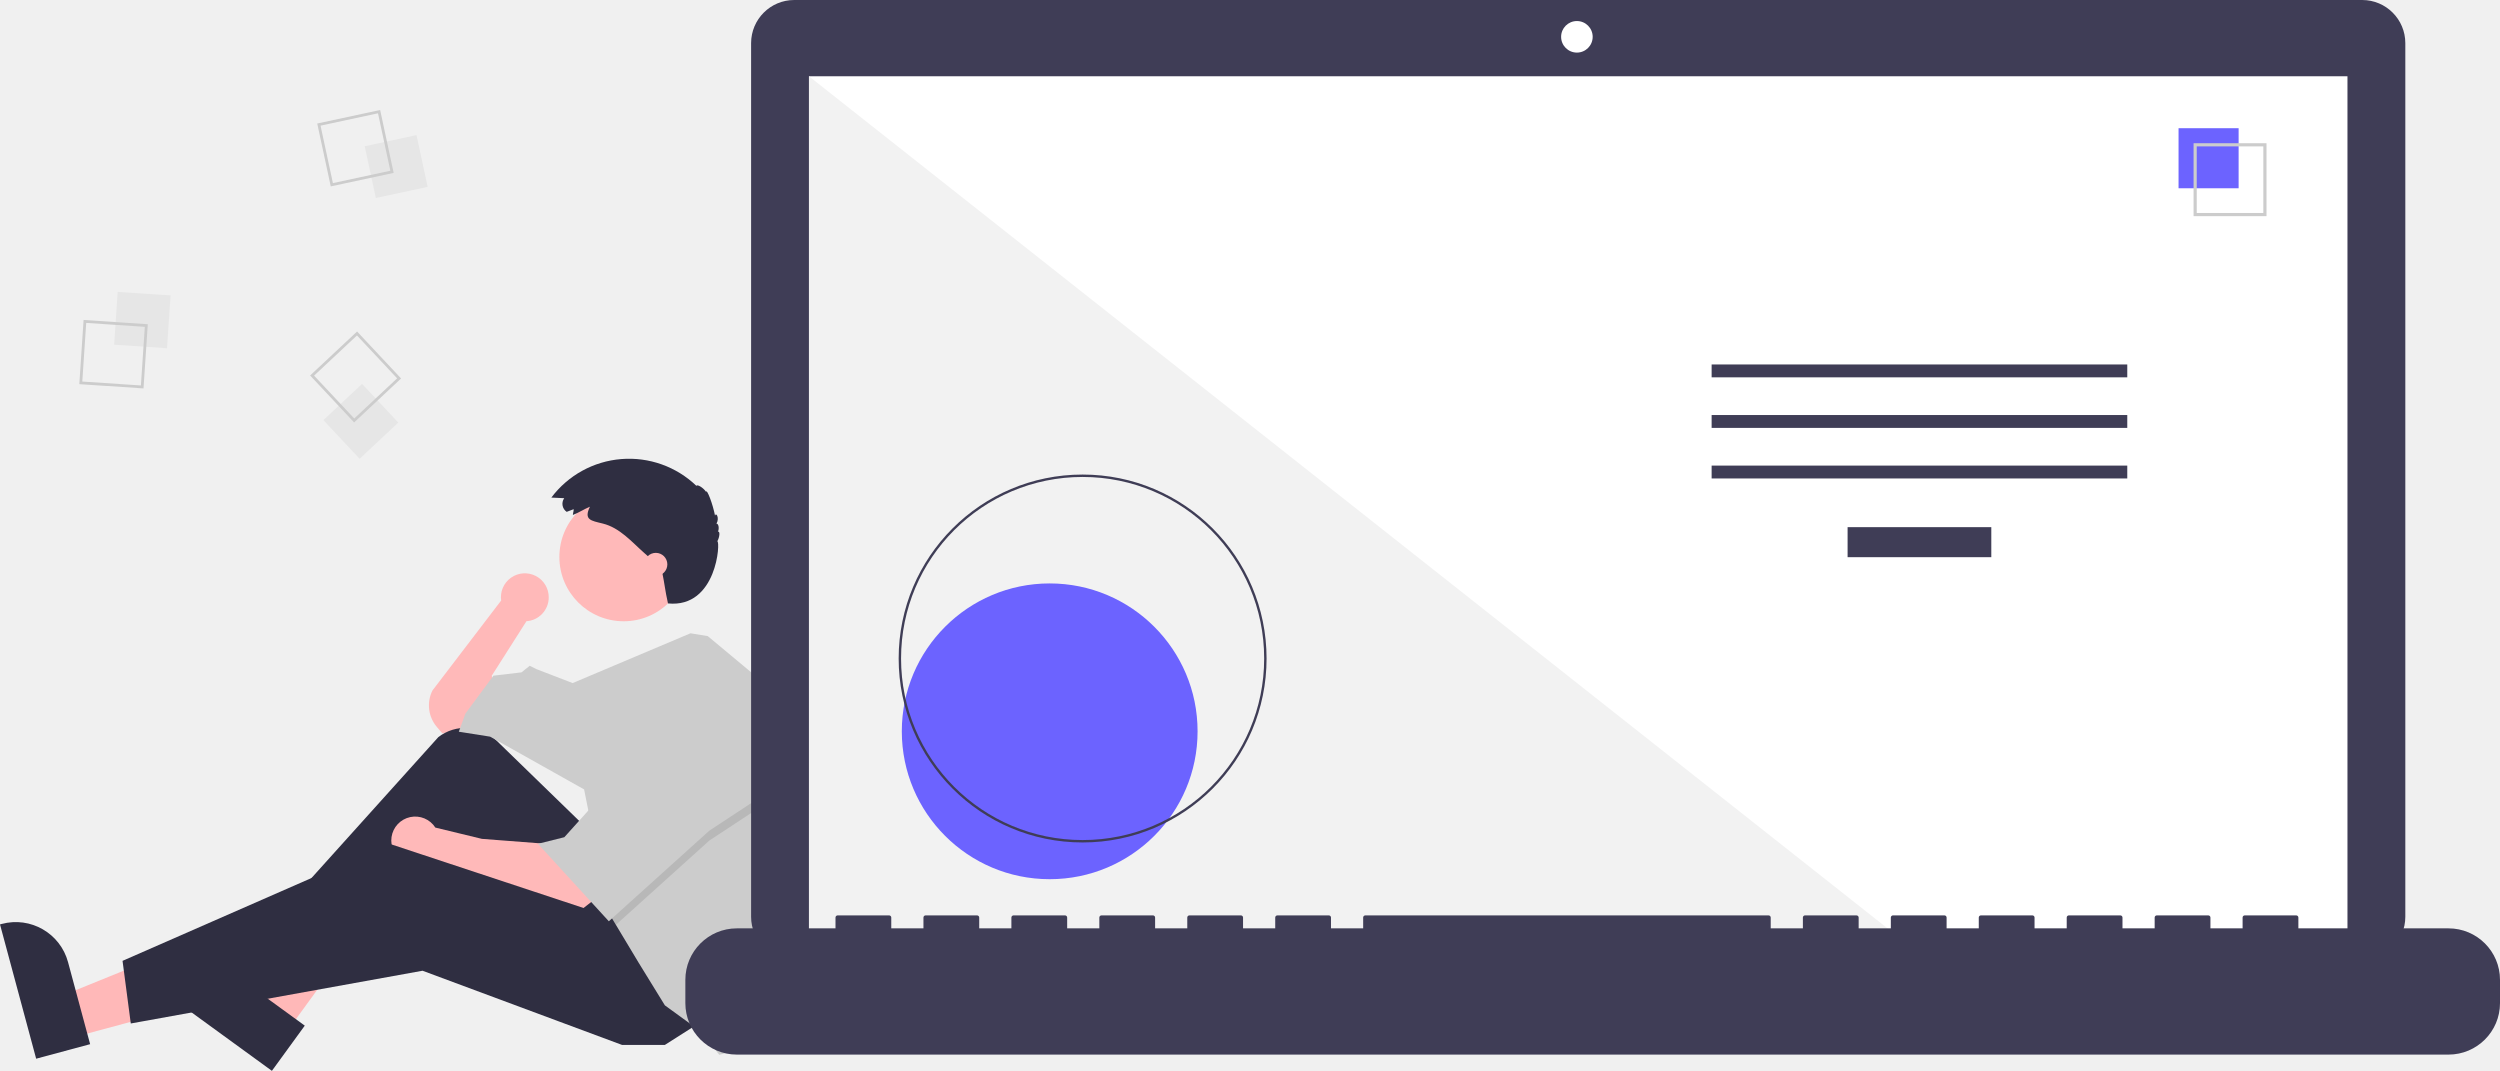
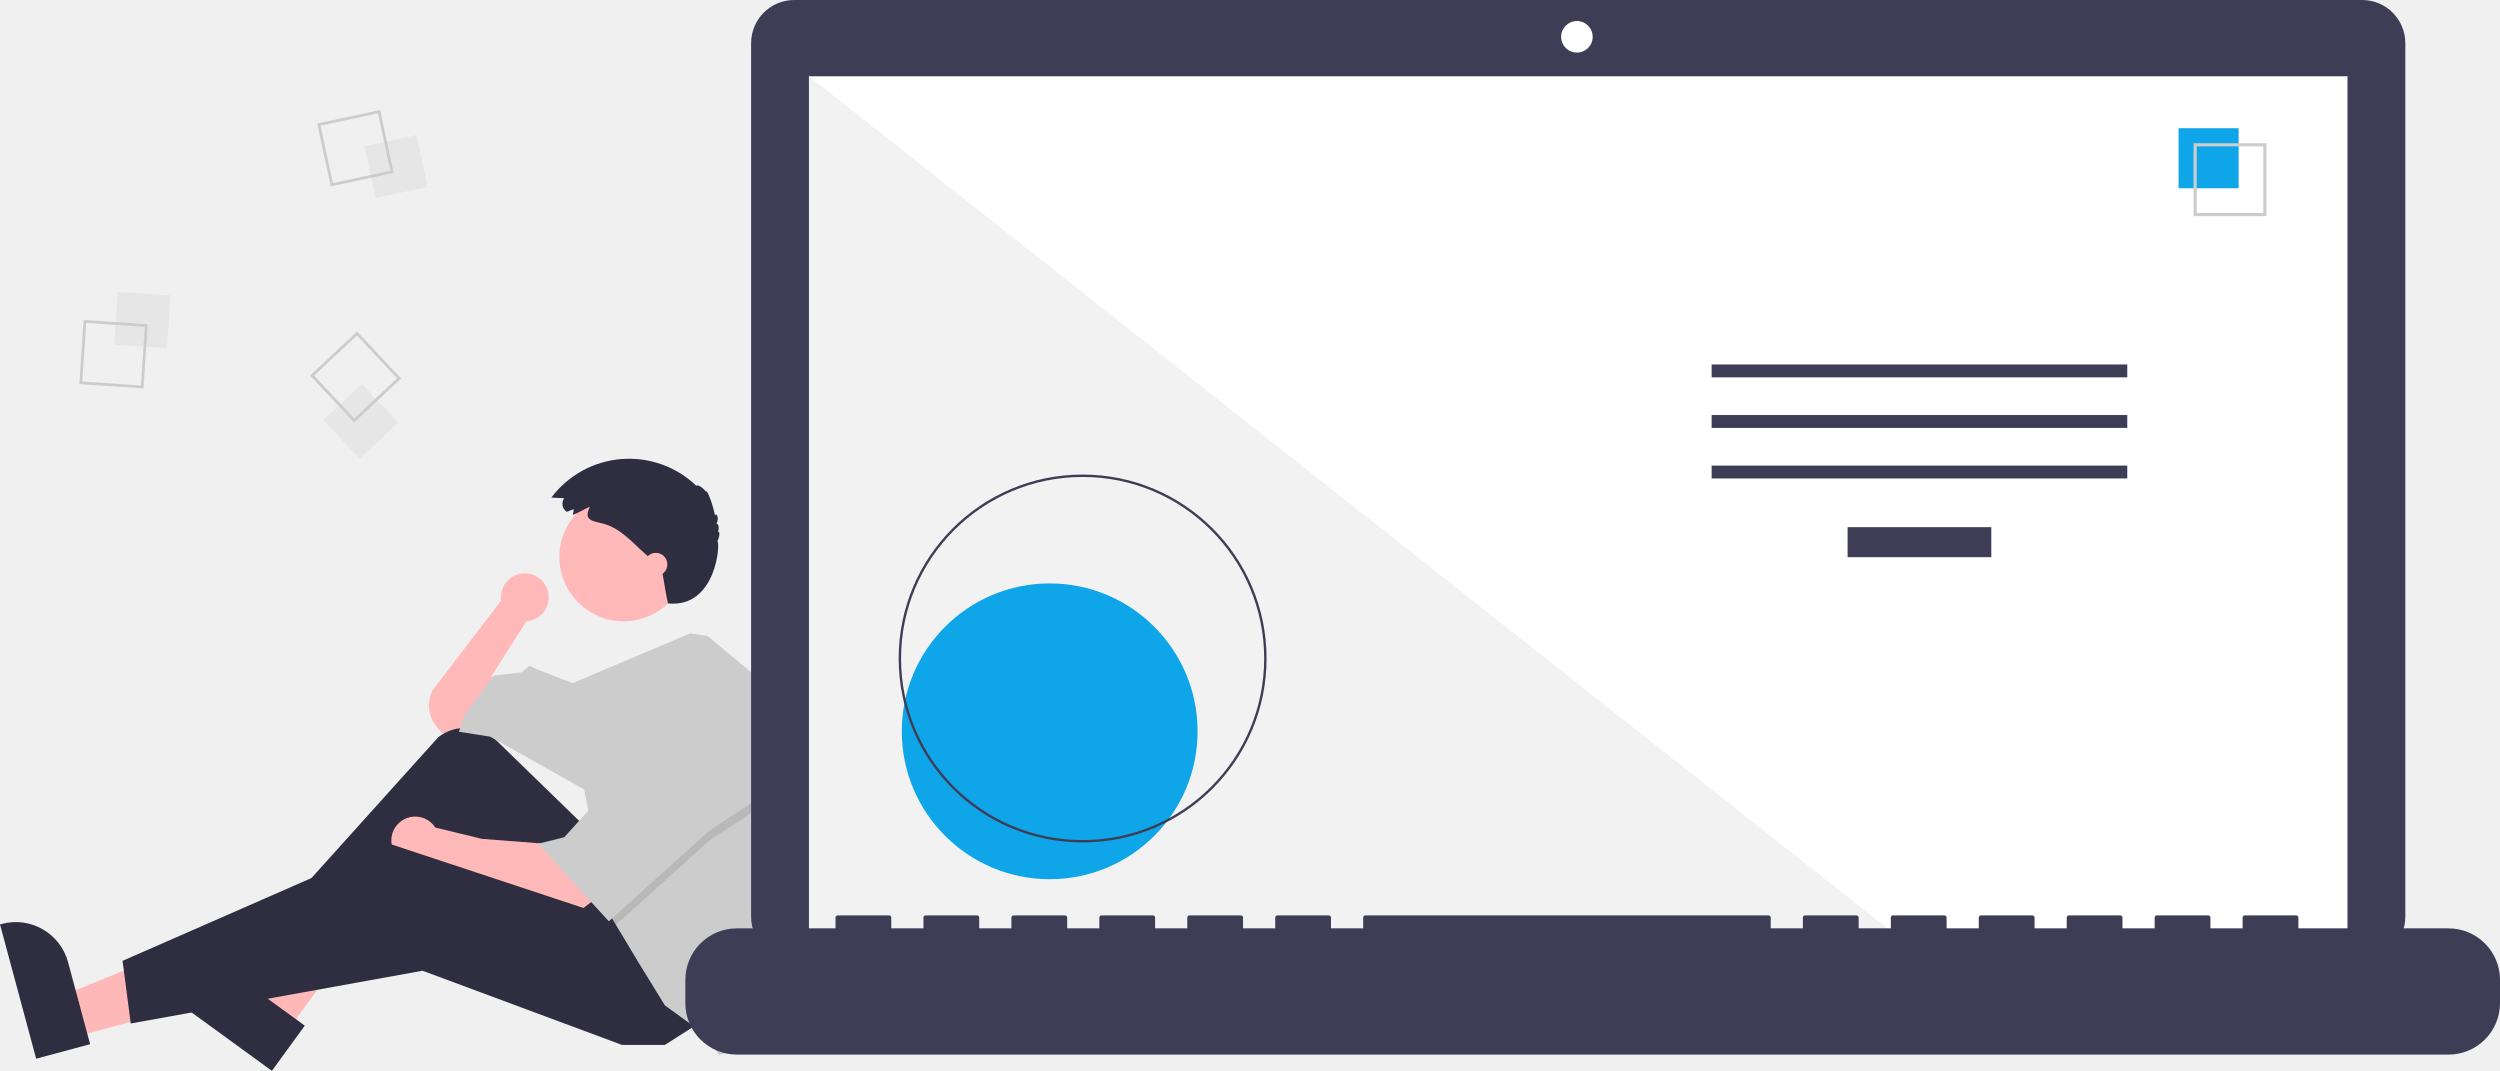
<svg xmlns="http://www.w3.org/2000/svg" data-name="Layer 1" width="1019.484" height="436.681" viewBox="0 0 1019.484 436.681">
  <path d="M314.028,475.274a9.751,9.751,0,1,0-19.407,1.282l-28.014,36.686a13.583,13.583,0,0,0,1.836,14.914l2.198,2.564,10.083-2.017,11.428-10.083L290.806,507.192l14.117-22.183-.018-.016A9.743,9.743,0,0,0,314.028,475.274Z" transform="translate(-90.2579 -231.6594)" fill="#ffb9b9" />
  <polygon points="30.041 422.968 25.468 405.984 88.8 380.265 95.549 405.331 30.041 422.968" fill="#ffb8b8" />
  <path d="M105.002,663.391,90.258,608.629l.693-.187a22.075,22.075,0,0,1,27.054,15.575l0.0.001L127.01,657.466Z" transform="translate(-90.2579 -231.6594)" fill="#2f2e41" />
  <polygon points="117.278 420.254 103.054 409.91 136.185 350.121 157.179 365.388 117.278 420.254" fill="#ffb8b8" />
  <path d="M201.137,668.341,155.271,634.985l.422-.58a22.075,22.075,0,0,1,30.835-4.87l.001.001L214.542,649.908Z" transform="translate(-90.2579 -231.6594)" fill="#2f2e41" />
  <path d="M328.45,568.364l-35.795-34.773a18.076,18.076,0,0,0-23.668-1.322L201.401,607.352l6.05,9.411L271.984,573.069l43.694,57.139,41.678-20.838Z" transform="translate(-90.2579 -231.6594)" fill="#2f2e41" />
  <path d="M312.989,575.758l-26.217-2.017-18.986-4.603a9.753,9.753,0,1,0-1.85,12.656l-.003.014,11.428,4.706,49.072,16.806,6.05-4.706Z" transform="translate(-90.2579 -231.6594)" fill="#ffb9b9" />
  <polygon points="285.92 416.699 271.131 426.11 253.653 426.11 172.315 395.86 53.332 417.371 49.971 391.826 158.871 344.099 254.326 375.693 285.92 416.699" fill="#2f2e41" />
  <circle cx="254.326" cy="227.132" r="26.217" fill="#ffb9b9" />
  <path d="M412.417,563.463a150.631,150.631,0,0,1-7.388,46.592l-1.963,6.037-9.411,43.022-10.083,2.689-7.394-9.411-14.789-10.755L350.634,624.158,341.411,608.791l-2.877-4.8-10.083-50.416-38.317-21.511-12.772-2.017,2.689-7.394,11.428-15.461L302.906,505.847l3.361-2.689,2.689,1.344,14.823,5.71,48.057-20.304,7.031,1.15L403.067,511.225A150.499,150.499,0,0,1,412.417,563.463Z" transform="translate(-90.2579 -231.6594)" fill="#ccc" />
  <polygon points="314.825 325.949 289.281 342.754 251.153 377.131 248.276 372.332 240.209 331.999 242.226 331.999 263.065 293.683 314.825 325.949" opacity="0.1" style="isolation:isolate" />
  <polygon points="263.065 289.649 242.226 327.965 230.126 341.41 219.371 344.099 248.276 375.693 289.281 338.721 314.825 321.915 263.065 289.649" fill="#ccc" />
  <path d="M324.193,439.299l-2.841,1.093a3.965,3.965,0,0,1-1.06-5.507q.023-.034.047-.067l-5.249-.246a39.637,39.637,0,0,1,59.173-4.77c.239-.823,2.844.778,3.908,2.402.357-1.339,2.8,5.135,3.664,9.712.4-1.524,1.938.936.591,3.297.854-.125,1.239,2.059.578,3.276.934-.439.777,2.169-.236,3.911,1.333-.118-.114,27.331-20.114,25.331-1.392-6.397-1-6-2.64-14.226-.763-.81-1.599-1.548-2.433-2.284l-4.513-3.983c-5.247-4.632-10.021-10.348-17.011-12.08-4.804-1.19-7.841-1.458-5.223-6.872-2.365.987-4.574,2.455-6.961,3.372C323.905,440.902,324.239,440.055,324.193,439.299Z" transform="translate(-90.2579 -231.6594)" fill="#2f2e41" />
  <circle cx="267.434" cy="230.157" r="4.706" fill="#ffb9b9" />
  <rect x="137.514" y="351.376" width="21.61" height="21.61" transform="translate(-313.1754 254.4458) rotate(-86.18992)" fill="#e6e6e6" style="isolation:isolate" />
  <path d="M124.344,362.131l26.183,1.744-1.744,26.183-26.183-1.744Zm24.969,2.806-23.906-1.592-1.592,23.906,23.906,1.592Z" transform="translate(-90.2579 -231.6594)" fill="#ccc" />
  <rect x="241.009" y="288.772" width="21.61" height="21.61" transform="translate(-147.5724 -172.0746) rotate(-12.12675)" fill="#e6e6e6" style="isolation:isolate" />
  <path d="M245.278,276.51l5.513,25.655-25.655,5.513-5.513-25.655Zm4.157,24.779-5.033-23.424-23.424,5.033,5.033,23.424Z" transform="translate(-90.2579 -231.6594)" fill="#ccc" />
  <rect x="226.603" y="392.674" width="21.61" height="21.61" transform="translate(-301.9456 39.64172) rotate(-43.12712)" fill="#e6e6e6" style="isolation:isolate" />
  <path d="M253.815,385.997,234.663,403.935l-17.939-19.152,19.152-17.939Zm-19.099,16.326,17.486-16.379-16.379-17.486-17.486,16.379Z" transform="translate(-90.2579 -231.6594)" fill="#ccc" />
  <path d="M1053.535,231.659H414.152a17.598,17.598,0,0,0-17.599,17.598v356.252a17.599,17.599,0,0,0,17.599,17.599H1053.535a17.599,17.599,0,0,0,17.599-17.599V249.258a17.599,17.599,0,0,0-17.599-17.598Z" transform="translate(-90.2579 -231.6594)" fill="#3f3d56" />
  <rect x="329.89" y="31.101" width="627.391" height="353.913" fill="#fff" />
  <circle cx="643.049" cy="15.014" r="6.435" fill="#fff" />
  <polygon points="777.858 385.015 329.89 385.015 329.89 31.102 777.858 385.015" fill="#f2f2f2" style="isolation:isolate" />
-   <circle cx="428.058" cy="298.224" r="60.307" fill="#6c63ff" />
+   <circle cx="428.058" cy="298.224" r="60.307" fill="#0ea5e9" />
  <path d="M531.741,575.21a75.016,75.016,0,1,1,75.016-75.016A75.016,75.016,0,0,1,531.741,575.21Zm0-149.051A74.035,74.035,0,1,0,605.776,500.194a74.035,74.035,0,0,0-74.035-74.035Z" transform="translate(-90.2579 -231.6594)" fill="#3f3d56" />
  <rect x="753.437" y="214.97" width="58.605" height="12.246" fill="#3f3d56" />
  <rect x="697.991" y="148.627" width="169.497" height="5.248" fill="#3f3d56" />
  <rect x="697.991" y="169.246" width="169.497" height="5.248" fill="#3f3d56" />
  <rect x="697.991" y="189.866" width="169.497" height="5.248" fill="#3f3d56" />
-   <rect x="888.401" y="52.282" width="24.492" height="24.492" fill="#6c63ff" />
+   <rect x="888.401" y="52.282" width="24.492" height="24.492" fill="#0ea5e9" />
  <path d="M1014.522,319.804h-29.74v-29.74h29.74Zm-28.447-1.293h27.154V291.357H986.075Z" transform="translate(-90.2579 -231.6594)" fill="#ccc" />
  <path d="M1088.749,610.239h-61.229v-4.412a.875.875,0,0,0-.875-.875h-20.993a.875.875,0,0,0-.875.875v4.412H991.657v-4.412a.875.875,0,0,0-.875-.875H969.789a.875.875,0,0,0-.875.875h0v4.412H955.794v-4.412a.875.875,0,0,0-.875-.875h-20.993a.875.875,0,0,0-.875.875h0v4.412H919.931v-4.412a.875.875,0,0,0-.875-.875H898.064a.875.875,0,0,0-.875.875v4.412H884.068v-4.412a.875.875,0,0,0-.875-.875H862.201a.875.875,0,0,0-.875.875h0v4.412H848.205v-4.412a.875.875,0,0,0-.875-.875H826.338a.875.875,0,0,0-.875.875h0v4.412H812.343v-4.412a.875.875,0,0,0-.875-.875H647.023a.875.875,0,0,0-.875.875h0v4.412H633.028v-4.412a.875.875,0,0,0-.875-.875H611.161a.875.875,0,0,0-.875.875h0v4.412h-13.121v-4.412a.875.875,0,0,0-.875-.875h-20.993a.875.875,0,0,0-.875.875h0v4.412H561.302v-4.412a.875.875,0,0,0-.875-.875H539.435a.875.875,0,0,0-.875.875h0v4.412H525.44v-4.412a.875.875,0,0,0-.875-.875H503.572a.875.875,0,0,0-.875.875h0v4.412h-13.121v-4.412a.875.875,0,0,0-.875-.875H467.709a.875.875,0,0,0-.875.875v4.412H453.714v-4.412a.875.875,0,0,0-.875-.875H431.846a.875.875,0,0,0-.875.875h0v4.412H390.735A20.993,20.993,0,0,0,369.742,631.232v9.492A20.993,20.993,0,0,0,390.735,661.717h698.014a20.993,20.993,0,0,0,20.993-20.993V631.232A20.993,20.993,0,0,0,1088.749,610.239Z" transform="translate(-90.2579 -231.6594)" fill="#3f3d56" />
</svg>
